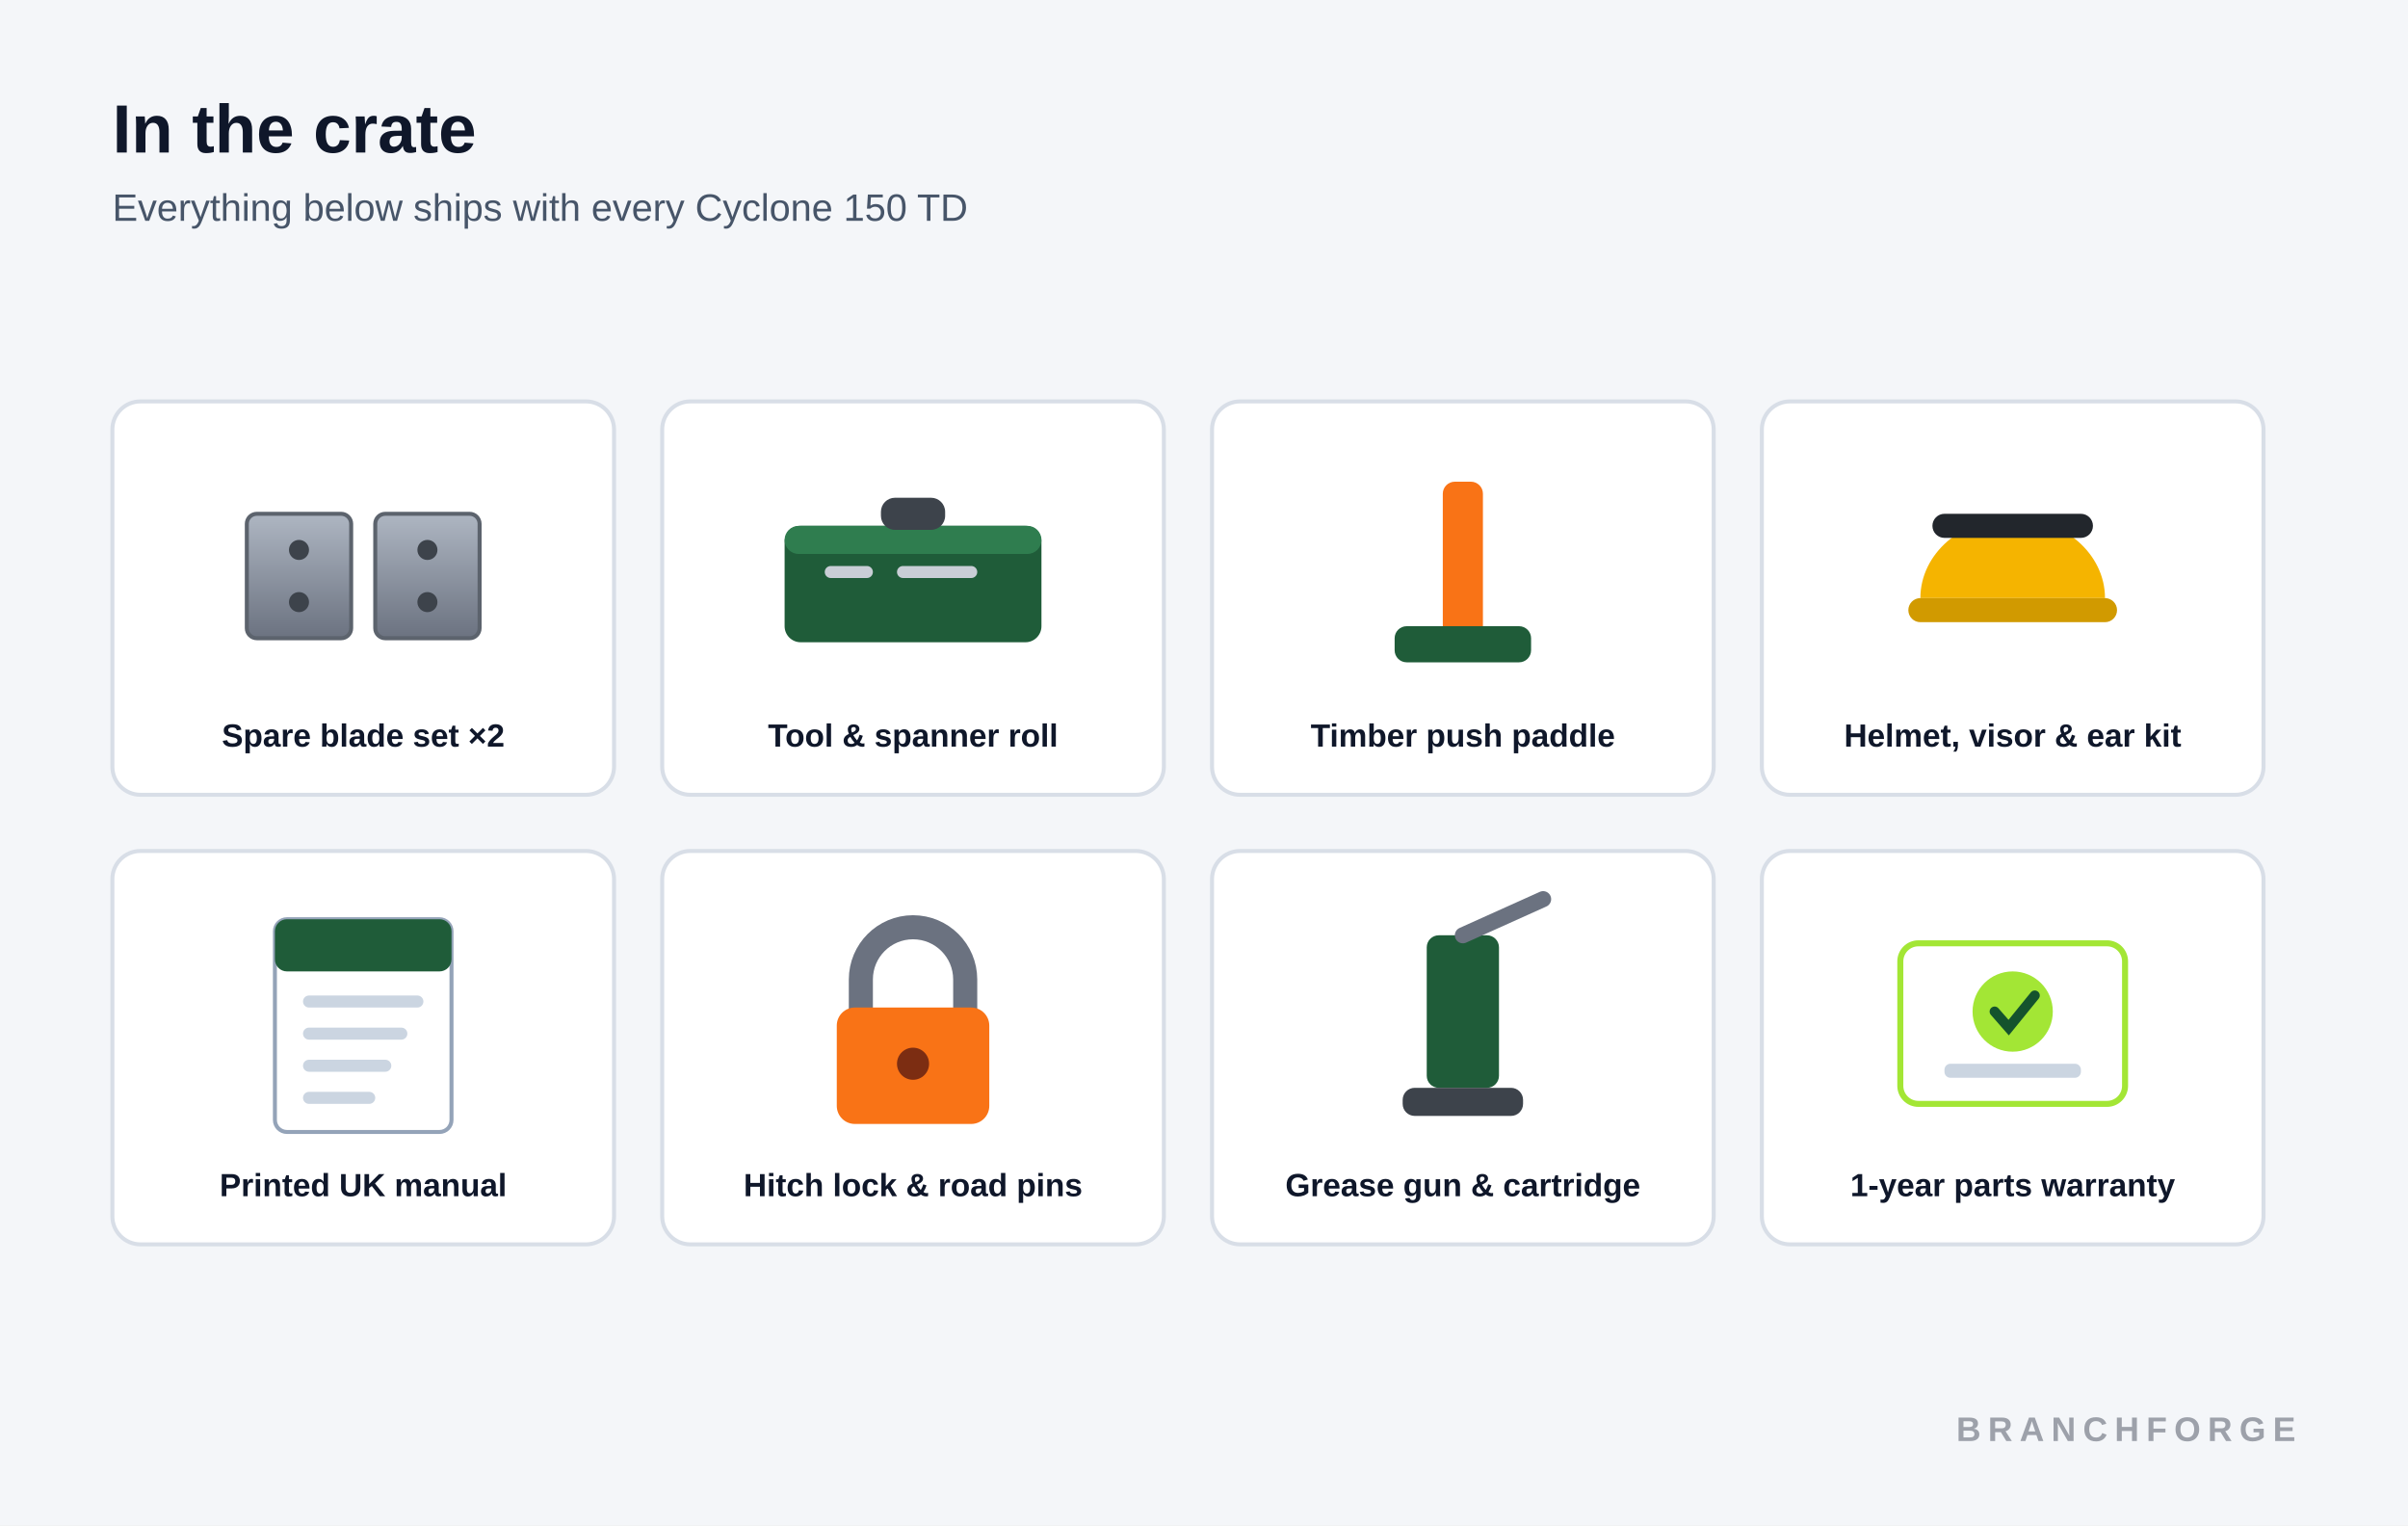
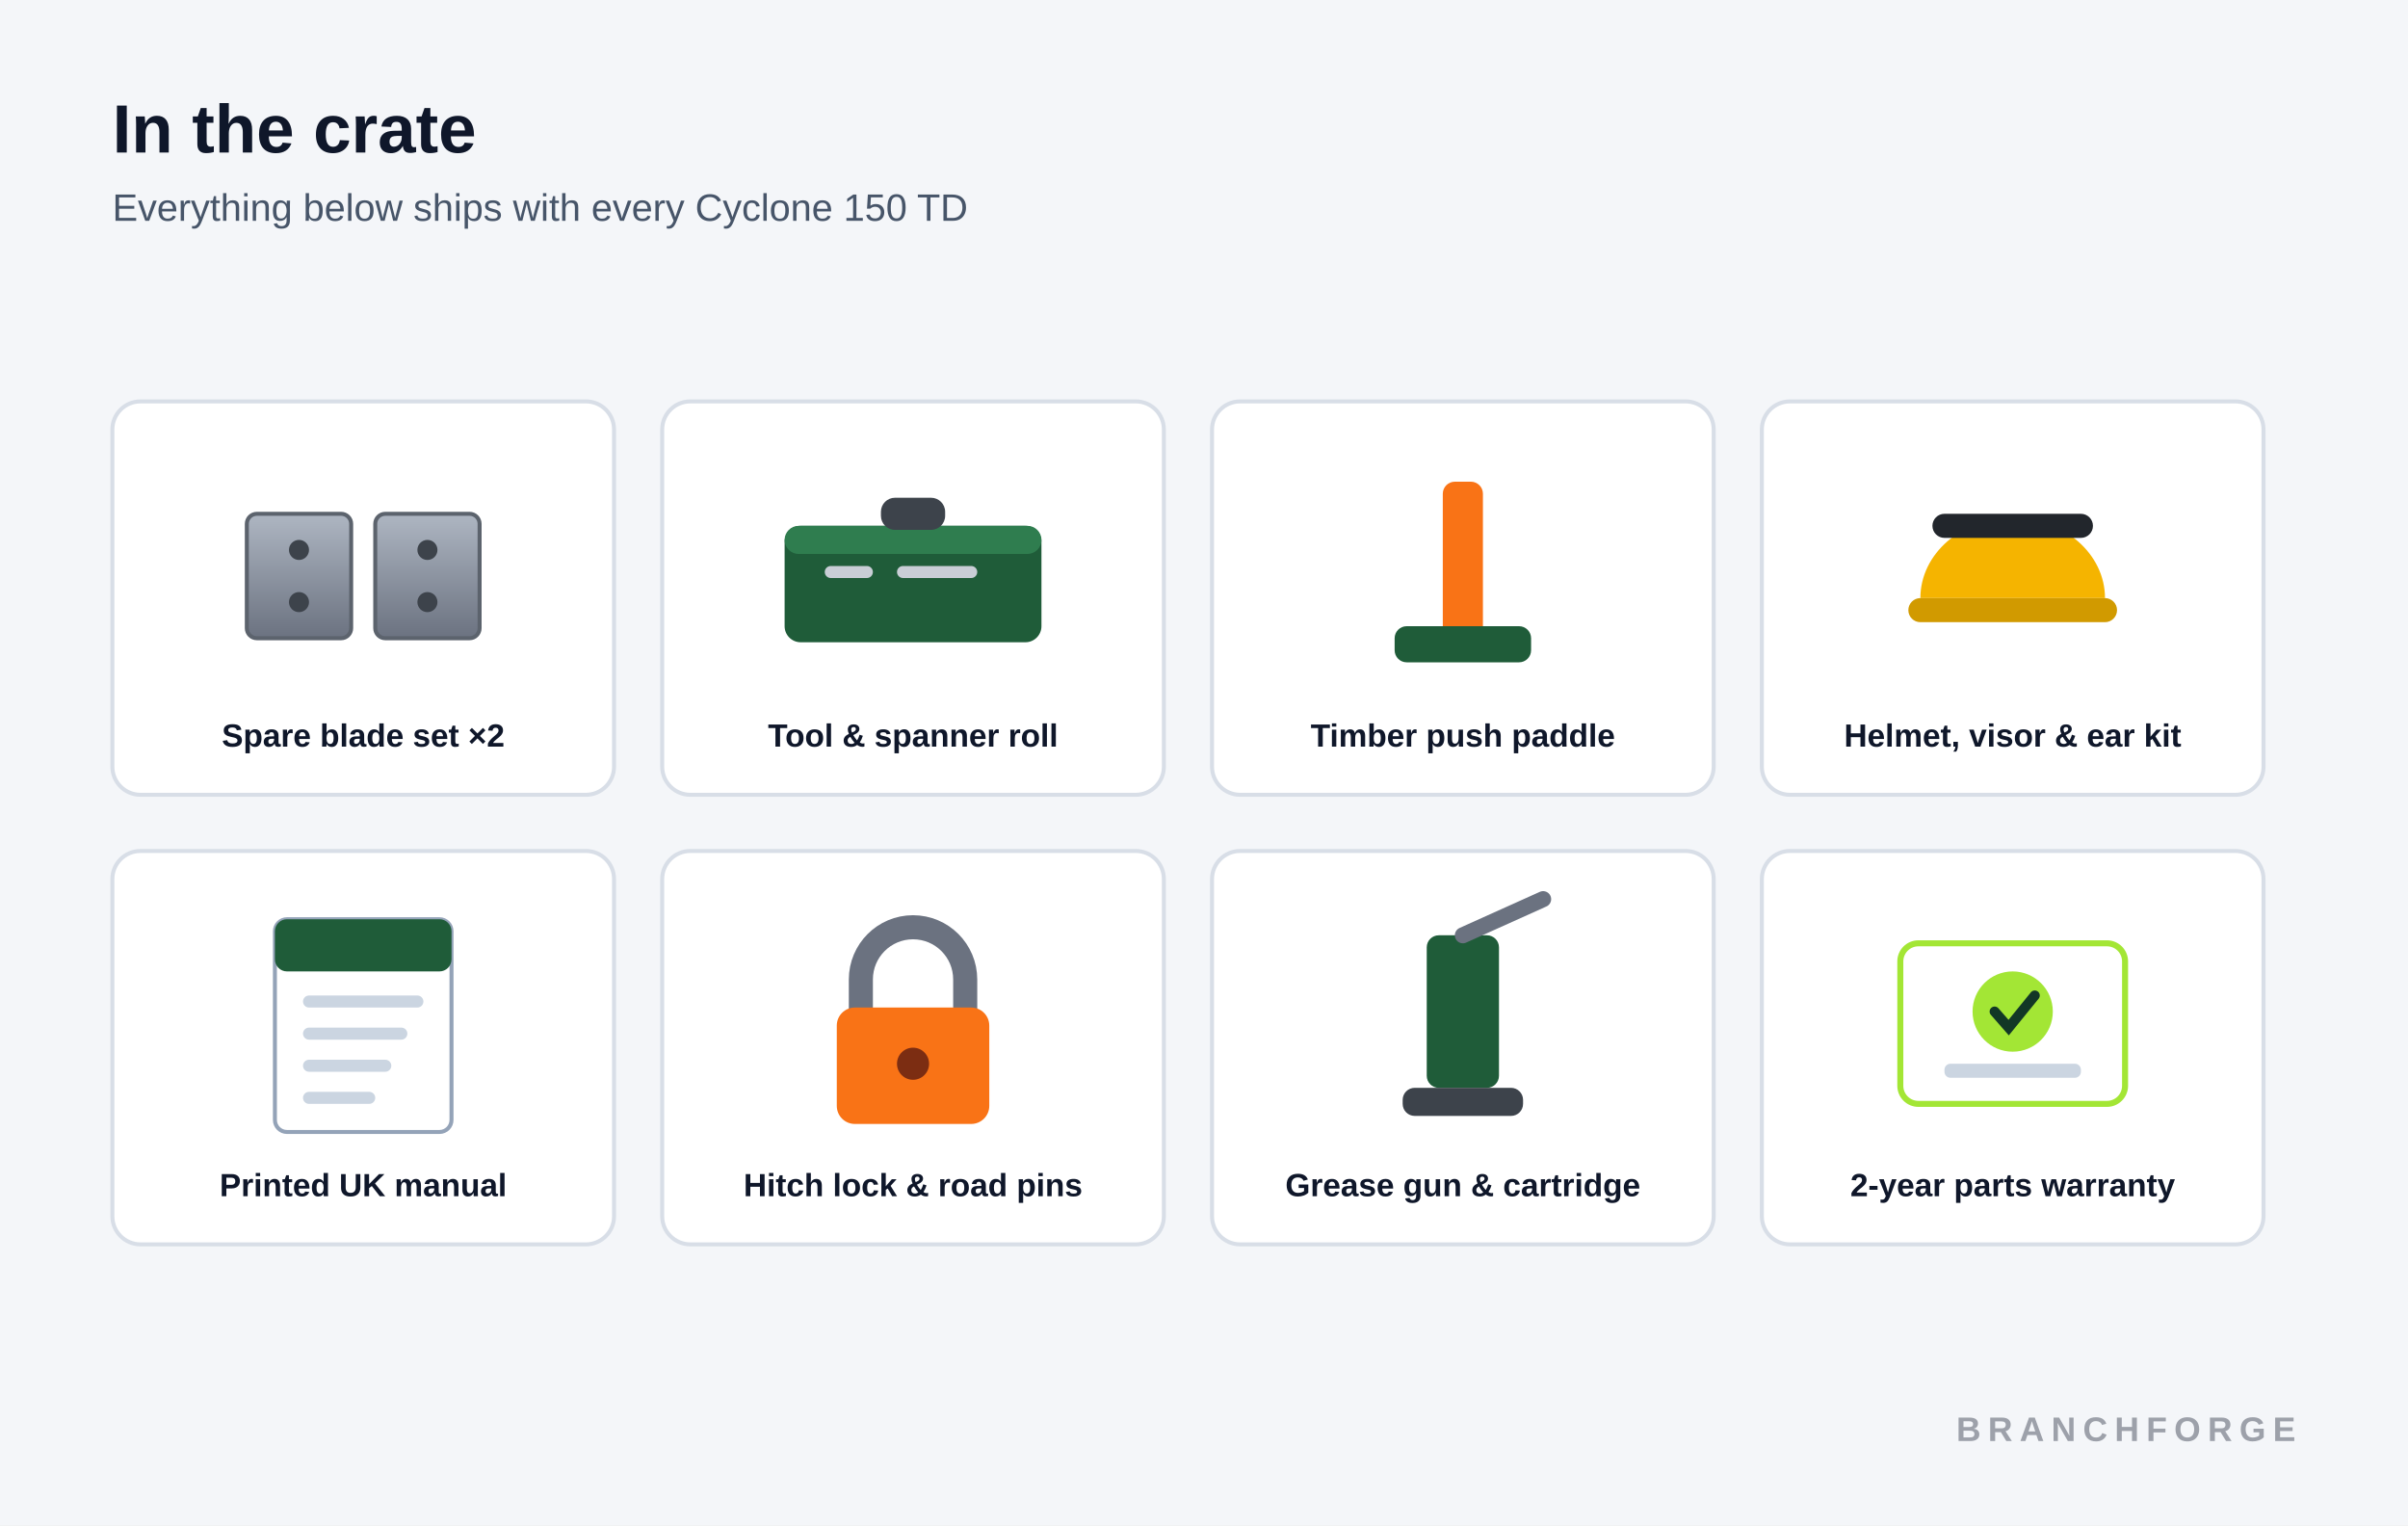
<svg xmlns="http://www.w3.org/2000/svg" viewBox="0 0 1200 760" width="1200" height="760" role="img">
  <defs>
    <linearGradient id="steel" x1="0" y1="0" x2="0" y2="1">
      <stop offset="0" stop-color="#6b7280" />
      <stop offset=".45" stop-color="#4b5563" />
      <stop offset="1" stop-color="#2a2f38" />
    </linearGradient>
    <linearGradient id="steelLite" x1="0" y1="0" x2="0" y2="1">
      <stop offset="0" stop-color="#aeb6c2" />
      <stop offset="1" stop-color="#6b7280" />
    </linearGradient>
    <linearGradient id="dark" x1="0" y1="0" x2="0" y2="1">
      <stop offset="0" stop-color="#31363f" />
      <stop offset="1" stop-color="#15181d" />
    </linearGradient>
    <linearGradient id="rubber" x1="0" y1="0" x2="0" y2="1">
      <stop offset="0" stop-color="#3a3f47" />
      <stop offset=".5" stop-color="#23272d" />
      <stop offset="1" stop-color="#131519" />
    </linearGradient>
    <radialGradient id="studioD" cx=".5" cy=".42" r=".78">
      <stop offset="0" stop-color="#232a33" />
      <stop offset=".6" stop-color="#141920" />
      <stop offset="1" stop-color="#0b0e13" />
    </radialGradient>
    <radialGradient id="studioL" cx=".5" cy=".4" r=".8">
      <stop offset="0" stop-color="#ffffff" />
      <stop offset=".65" stop-color="#eef1f5" />
      <stop offset="1" stop-color="#d7dce4" />
    </radialGradient>
    <linearGradient id="skyG" x1="0" y1="0" x2="0" y2="1">
      <stop offset="0" stop-color="#9fc0d8" />
      <stop offset=".55" stop-color="#cfe0ea" />
      <stop offset="1" stop-color="#e8eef2" />
    </linearGradient>
    <radialGradient id="shadow" cx=".5" cy=".5" r=".5">
      <stop offset="0" stop-color="#000" stop-opacity=".55" />
      <stop offset="1" stop-color="#000" stop-opacity="0" />
    </radialGradient>
    <linearGradient id="glassG" x1="0" y1="0" x2="1" y2="1">
      <stop offset="0" stop-color="#dfeaf2" stop-opacity=".9" />
      <stop offset="1" stop-color="#8fa6b8" stop-opacity=".75" />
    </linearGradient>
-     <linearGradient id="bf" x1="0" y1="0" x2="0" y2="1">
+     <linearGradient id="paint" x1="0" y1="0" x2="0" y2="1">
      <stop offset="0" stop-color="#2f7d4f" />
      <stop offset=".5" stop-color="#1f5c39" />
      <stop offset="1" stop-color="#123726" />
    </linearGradient>
-     <linearGradient id="bfTop" x1="0" y1="0" x2="1" y2="0">
+     <linearGradient id="paintTop" x1="0" y1="0" x2="1" y2="0">
      <stop offset="0" stop-color="#2f7d4f" />
      <stop offset="1" stop-color="#1f5c39" />
    </linearGradient>
  </defs>
  <rect width="1200" height="760" fill="#f4f6f9" />
  <text x="56" y="76" font-family="Arial,Helvetica,sans-serif" font-weight="800" font-size="34" fill="#0f172a">In the crate</text>
  <text x="56" y="110" font-family="Arial,Helvetica,sans-serif" font-weight="500" font-size="19" fill="#475569">Everything below ships with every Cyclone 150 TD</text>
  <rect x="56" y="200" width="250" height="196" rx="14" fill="#fff" stroke="#d8dee7" stroke-width="2" />
  <g transform="translate(181,286)">
    <rect x="-58" y="-30" width="52" height="62" rx="5" fill="url(#steelLite)" stroke="#5c636d" stroke-width="2" />
    <rect x="6" y="-30" width="52" height="62" rx="5" fill="url(#steelLite)" stroke="#5c636d" stroke-width="2" />
    <circle cx="-32" cy="-12" r="5" fill="#3d434b" />
    <circle cx="-32" cy="14" r="5" fill="#3d434b" />
    <circle cx="32" cy="-12" r="5" fill="#3d434b" />
    <circle cx="32" cy="14" r="5" fill="#3d434b" />
  </g>
  <text x="181" y="372" text-anchor="middle" font-family="Arial,Helvetica,sans-serif" font-weight="700" font-size="16" fill="#0f172a">Spare blade set ×2</text>
  <rect x="330" y="200" width="250" height="196" rx="14" fill="#fff" stroke="#d8dee7" stroke-width="2" />
  <g transform="translate(455,286)">
    <rect x="-64" y="-24" width="128" height="58" rx="8" fill="#1f5c39" />
    <rect x="-64" y="-24" width="128" height="14" rx="7" fill="#2f7d4f" />
    <rect x="-16" y="-38" width="32" height="16" rx="7" fill="#3d434b" />
    <rect x="-44" y="-4" width="24" height="6" rx="3" fill="#c9ced6" />
    <rect x="-8" y="-4" width="40" height="6" rx="3" fill="#c9ced6" />
  </g>
  <text x="455" y="372" text-anchor="middle" font-family="Arial,Helvetica,sans-serif" font-weight="700" font-size="16" fill="#0f172a">Tool &amp; spanner roll</text>
  <rect x="604" y="200" width="250" height="196" rx="14" fill="#fff" stroke="#d8dee7" stroke-width="2" />
  <g transform="translate(729,286)">
    <rect x="-10" y="-46" width="20" height="78" rx="6" fill="#f97316" />
    <rect x="-34" y="26" width="68" height="18" rx="6" fill="#1f5c39" />
  </g>
  <text x="729" y="372" text-anchor="middle" font-family="Arial,Helvetica,sans-serif" font-weight="700" font-size="16" fill="#0f172a">Timber push paddle</text>
  <rect x="878" y="200" width="250" height="196" rx="14" fill="#fff" stroke="#d8dee7" stroke-width="2" />
  <g transform="translate(1003,286)">
    <path d="M-46 12 a46 40 0 0 1 92 0 z" fill="#f5b400" />
    <rect x="-52" y="12" width="104" height="12" rx="6" fill="#d19a00" />
    <rect x="-40" y="-30" width="80" height="12" rx="6" fill="#22262c" />
  </g>
  <text x="1003" y="372" text-anchor="middle" font-family="Arial,Helvetica,sans-serif" font-weight="700" font-size="16" fill="#0f172a">Helmet, visor &amp; ear kit</text>
  <rect x="56" y="424" width="250" height="196" rx="14" fill="#fff" stroke="#d8dee7" stroke-width="2" />
  <g transform="translate(181,510)">
    <rect x="-44" y="-52" width="88" height="106" rx="6" fill="#fff" stroke="#94a3b8" stroke-width="2" />
    <rect x="-44" y="-52" width="88" height="26" rx="6" fill="#1f5c39" />
    <rect x="-30" y="-14" width="60" height="6" rx="3" fill="#cbd5e1" />
    <rect x="-30" y="2" width="52" height="6" rx="3" fill="#cbd5e1" />
    <rect x="-30" y="18" width="44" height="6" rx="3" fill="#cbd5e1" />
    <rect x="-30" y="34" width="36" height="6" rx="3" fill="#cbd5e1" />
  </g>
  <text x="181" y="596" text-anchor="middle" font-family="Arial,Helvetica,sans-serif" font-weight="700" font-size="16" fill="#0f172a">Printed UK manual</text>
  <rect x="330" y="424" width="250" height="196" rx="14" fill="#fff" stroke="#d8dee7" stroke-width="2" />
  <g transform="translate(455,510)">
    <path d="M-26 -6 v-16 a26 26 0 0 1 52 0 v16" fill="none" stroke="#6b7280" stroke-width="12" />
    <rect x="-38" y="-8" width="76" height="58" rx="9" fill="#f97316" />
    <circle cx="0" cy="20" r="8" fill="#7c2d12" />
  </g>
  <text x="455" y="596" text-anchor="middle" font-family="Arial,Helvetica,sans-serif" font-weight="700" font-size="16" fill="#0f172a">Hitch lock &amp; road pins</text>
  <rect x="604" y="424" width="250" height="196" rx="14" fill="#fff" stroke="#d8dee7" stroke-width="2" />
  <g transform="translate(729,510)">
    <rect x="-18" y="-44" width="36" height="76" rx="6" fill="#1f5c39" />
    <rect x="-30" y="32" width="60" height="14" rx="6" fill="#3d434b" />
    <path d="M0 -44 l40 -18" stroke="#6b7280" stroke-width="8" stroke-linecap="round" />
  </g>
  <text x="729" y="596" text-anchor="middle" font-family="Arial,Helvetica,sans-serif" font-weight="700" font-size="16" fill="#0f172a">Grease gun &amp; cartridge</text>
  <rect x="878" y="424" width="250" height="196" rx="14" fill="#fff" stroke="#d8dee7" stroke-width="2" />
  <g transform="translate(1003,510)">
    <rect x="-56" y="-40" width="112" height="80" rx="9" fill="#fff" stroke="#a3e635" stroke-width="3" />
    <circle cx="0" cy="-6" r="20" fill="#a3e635" />
-     <path d="M-9 -6 l7 8 l13 -16" stroke="#14532d" stroke-width="5" fill="none" stroke-linecap="round" />
+     <path d="M-9 -6 l7 8 l13 -16" stroke="#123726" stroke-width="5" fill="none" stroke-linecap="round" />
    <rect x="-34" y="20" width="68" height="7" rx="3" fill="#cbd5e1" />
  </g>
-   <text x="1003" y="596" text-anchor="middle" font-family="Arial,Helvetica,sans-serif" font-weight="700" font-size="16" fill="#0f172a">1-year parts warranty</text>
+   <text x="1003" y="596" text-anchor="middle" font-family="Arial,Helvetica,sans-serif" font-weight="700" font-size="16" fill="#0f172a">2-year parts warranty</text>
  <text x="1144" y="718" text-anchor="end" font-family="Arial,Helvetica,sans-serif" font-weight="800" font-size="17" letter-spacing="3.5" fill="#0f172a" opacity=".38">BRANCHFORGE</text>
</svg>
